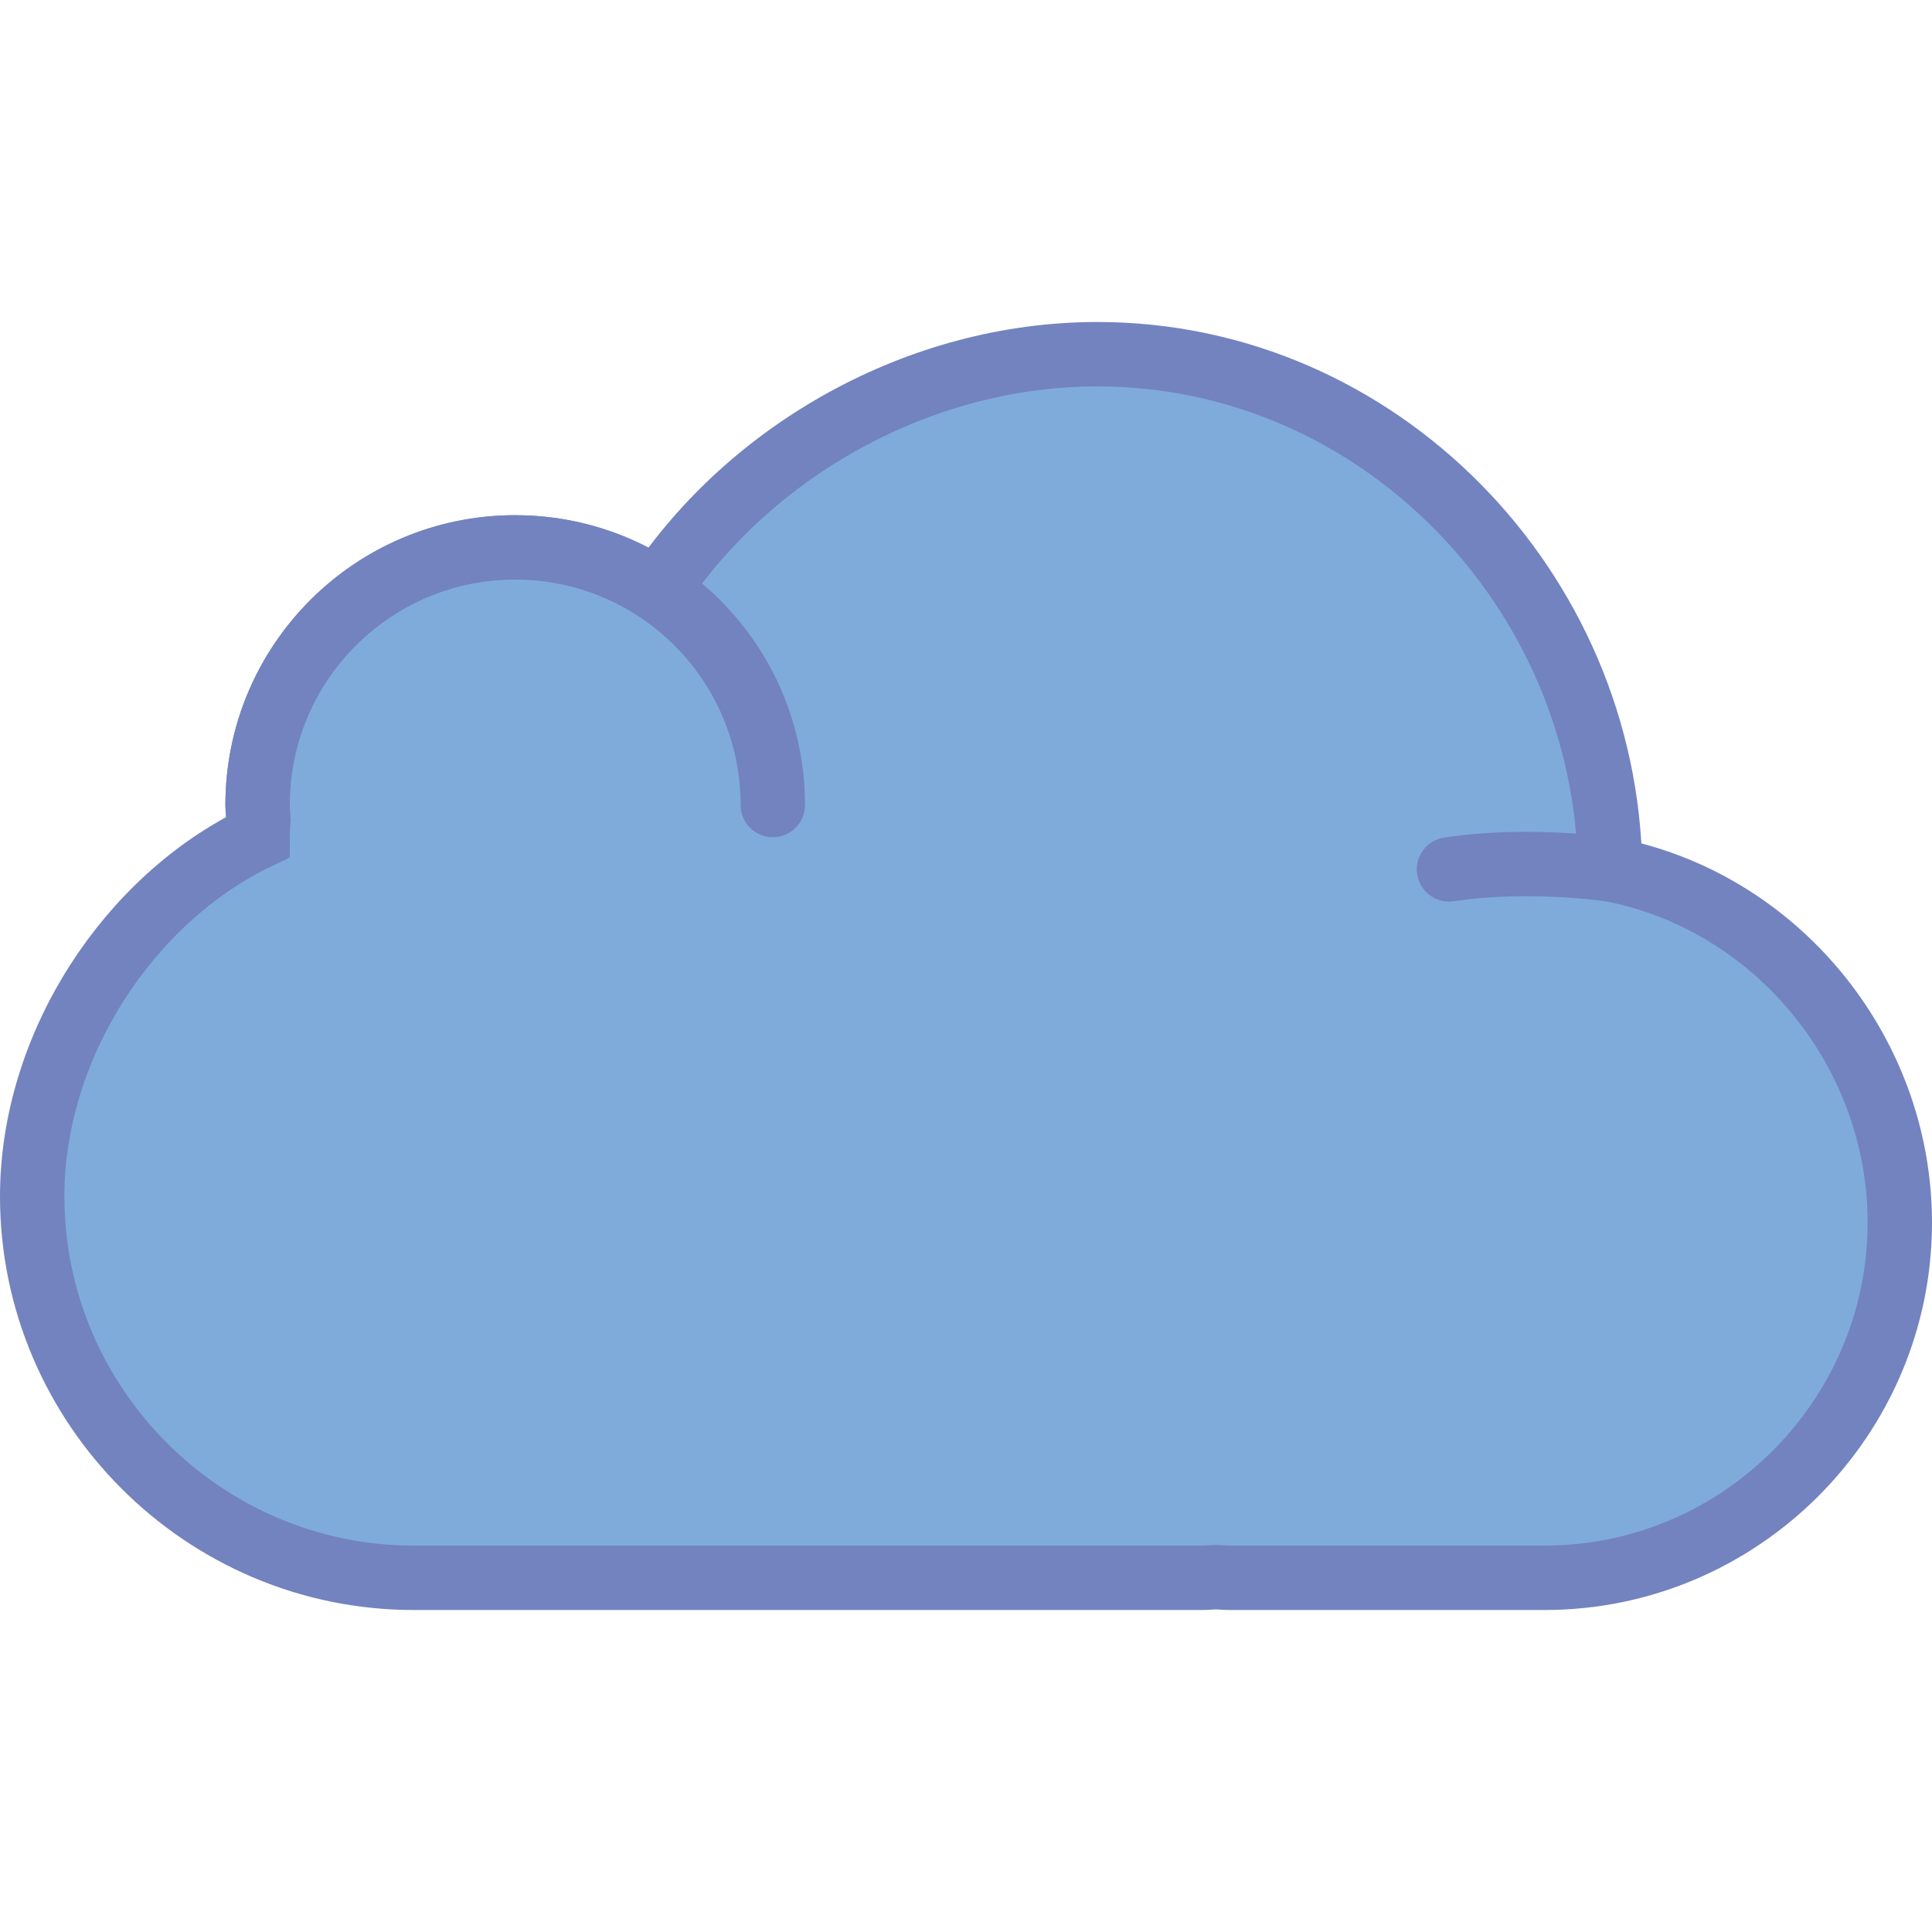
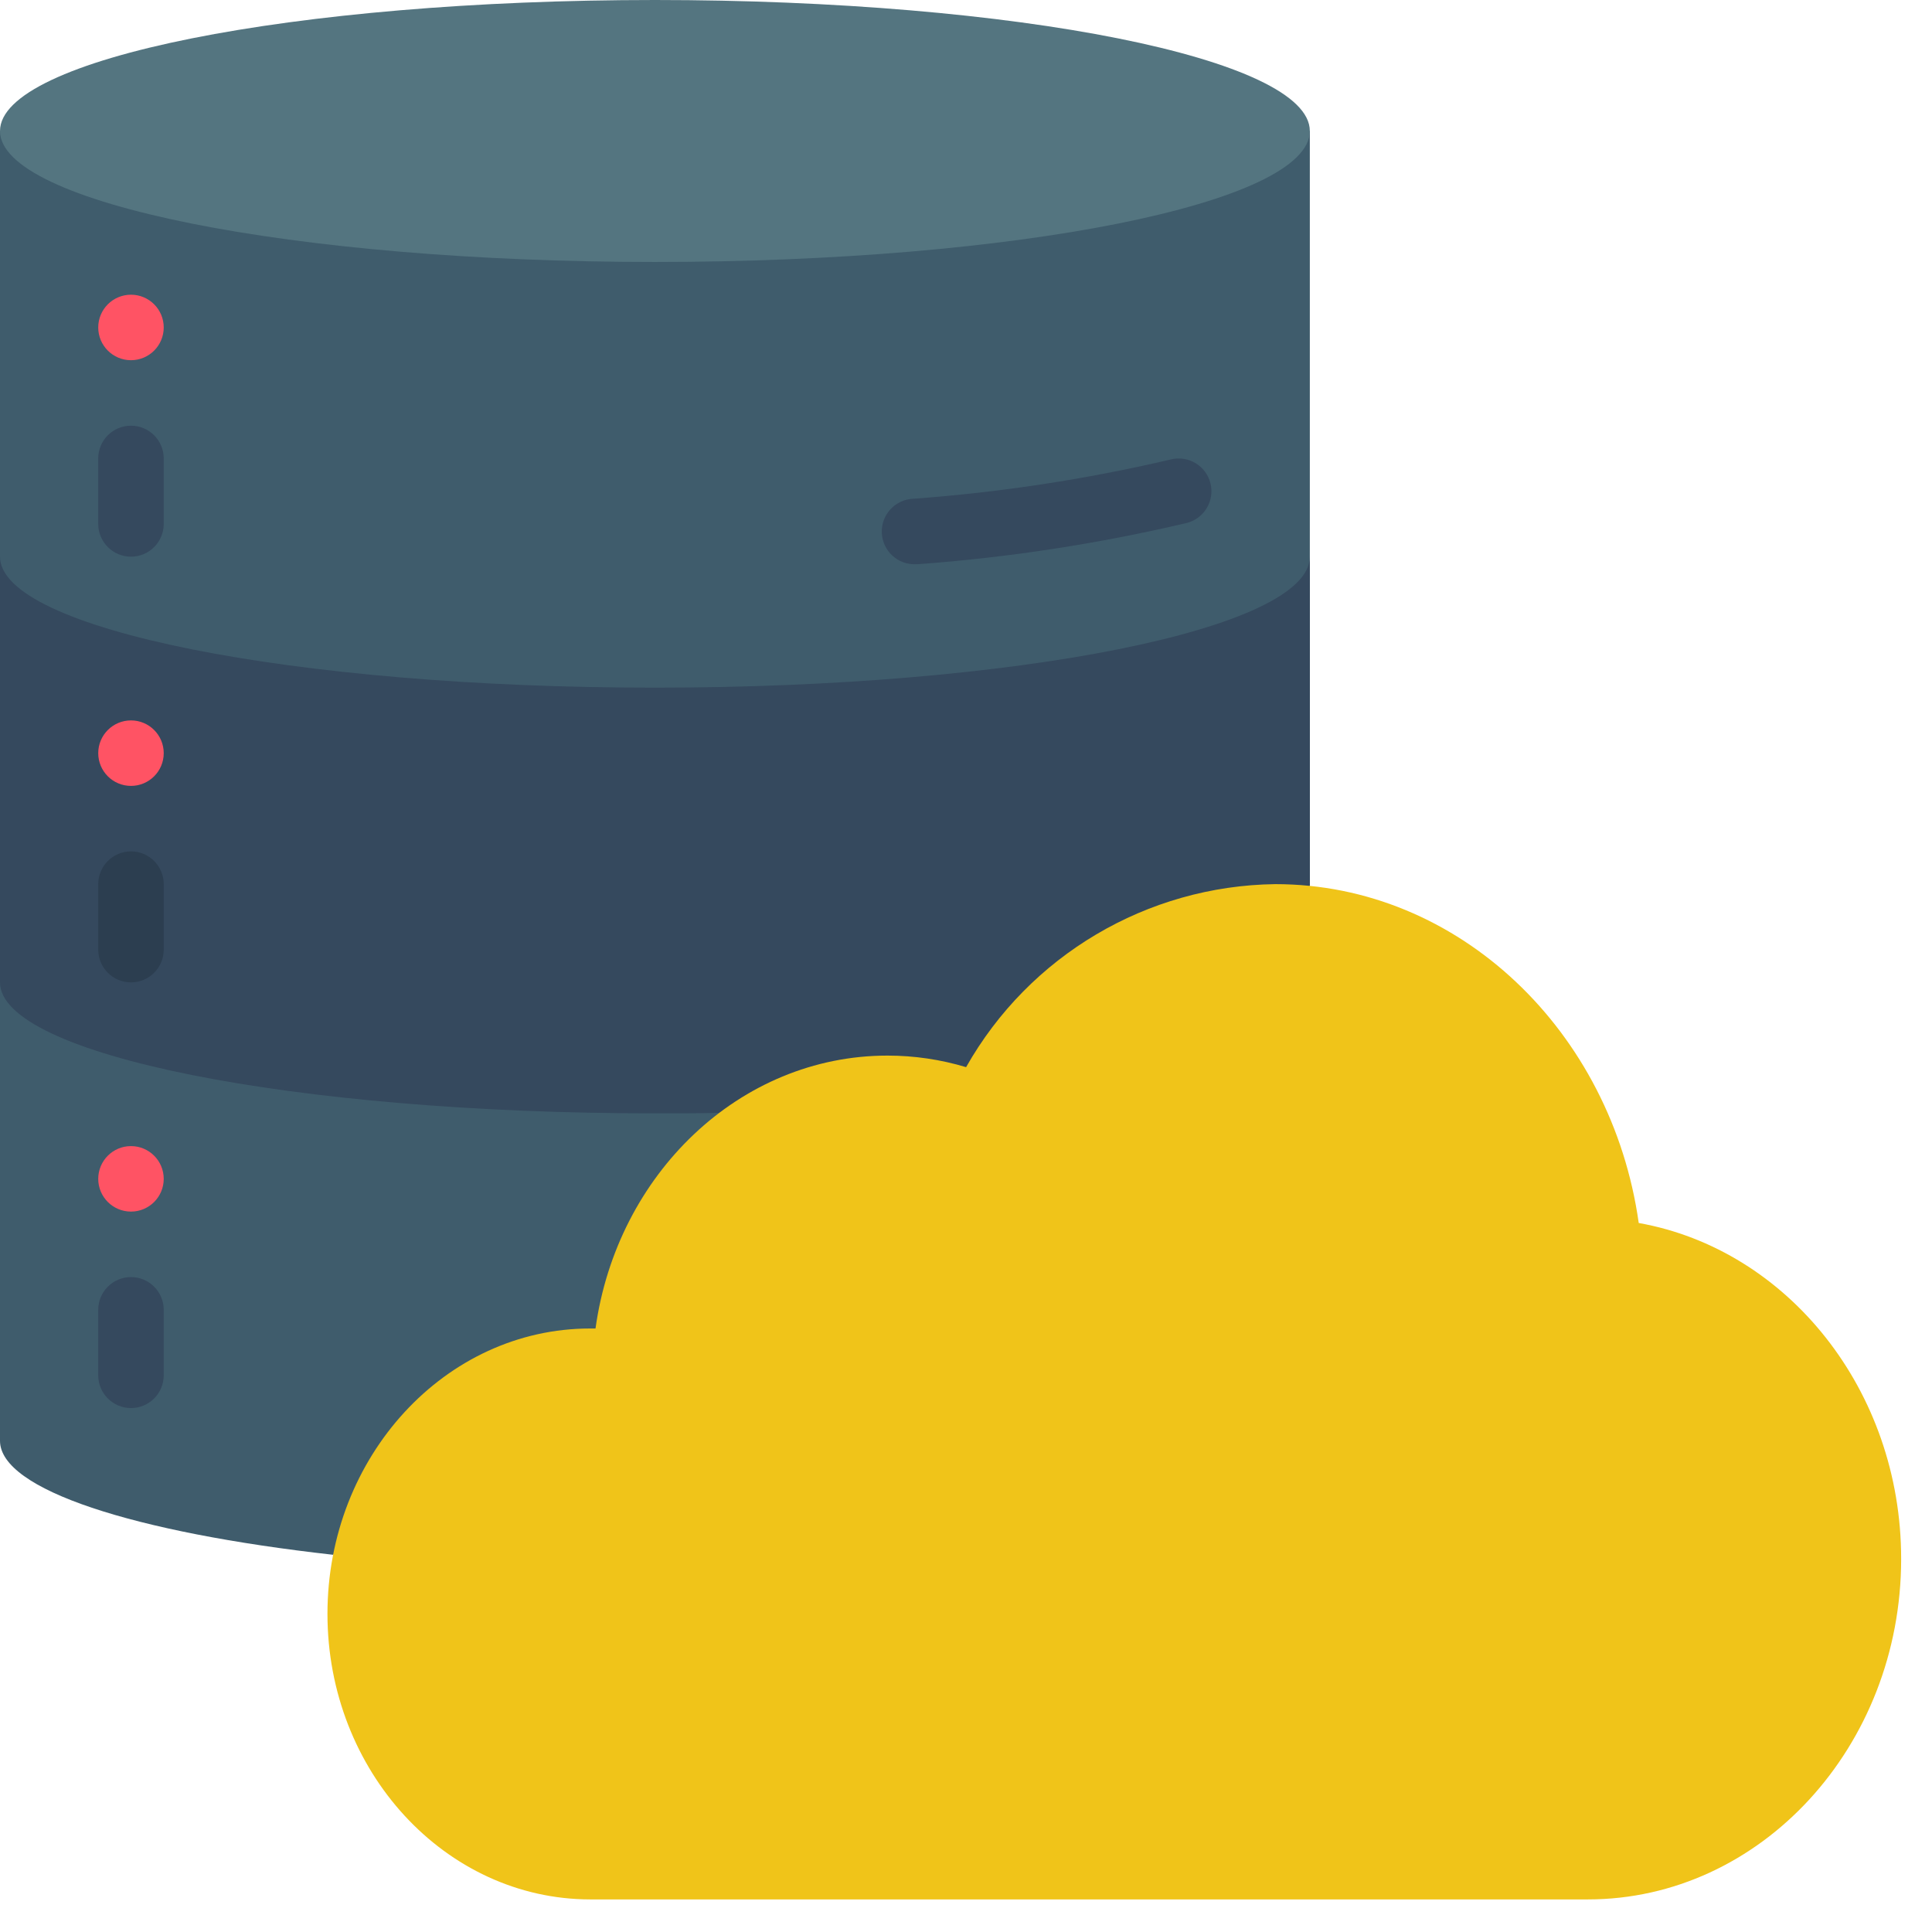
- <svg xmlns="http://www.w3.org/2000/svg" version="1.1" id="Capa_1" x="0px" y="0px" viewBox="0 0 60 60" style="enable-background:new 0 0 60 60;" xml:space="preserve">
-   <path style="fill:#7FABDA;stroke:#7383BF;stroke-width:2;stroke-linecap:round;stroke-miterlimit:10;" d="M50.003,27  c-0.115-8.699-7.193-16-15.919-16c-5.559,0-10.779,3.005-13.661,7.336C19.157,17.493,17.636,17,16,17c-4.418,0-8,3.582-8,8  c0,0.153,0.014,0.302,0.023,0.454C8.013,25.636,8,25.82,8,26c-3.988,1.912-7,6.457-7,11.155C1,43.67,6.33,49,12.845,49h24.507  c0.138,0,0.272-0.016,0.408-0.021C37.897,48.984,38.031,49,38.169,49h9.803C54.037,49,59,44.037,59,37.972  C59,32.601,55.106,27.961,50.003,27z" />
-   <path style="fill:#7FABDA;stroke:#7383BF;stroke-width:2;stroke-linecap:round;stroke-miterlimit:10;" d="M50.003,27  c0,0-2.535-0.375-5.003,0" />
-   <path style="fill:#7FABDA;stroke:#7383BF;stroke-width:2;stroke-linecap:round;stroke-miterlimit:10;" d="M8,25c0-4.418,3.582-8,8-8  s8,3.582,8,8" />
-   <g>
- </g>
-   <g>
- </g>
-   <g>
- </g>
-   <g>
- </g>
-   <g>
- </g>
-   <g>
- </g>
-   <g>
- </g>
-   <g>
- </g>
-   <g>
- </g>
-   <g>
- </g>
-   <g>
- </g>
-   <g>
- </g>
-   <g>
- </g>
-   <g>
- </g>
-   <g>
- </g>
+ <svg xmlns="http://www.w3.org/2000/svg" height="512" viewBox="0 0 59 59" width="512">
+   <g id="Page-1" fill="none" fill-rule="evenodd">
+     <g id="038---Cloud-Data" fill-rule="nonzero">
+       <path id="Shape" d="m40 4v23.05l-9.23 6.32-20.6 14.11c-6.08-.68-10.17-1.99-10.17-3.48v-40z" fill="#3f5c6c" />
+       <path id="Shape" d="m40 17v10.05l-9.23 6.32c-3.573.435-7.17.645-10.77.63-11.05 0-20-1.79-20-4v-13c0 2.21 8.95 4 20 4s20-1.79 20-4z" fill="#35495e" />
+       <path id="Shape" d="m27.971 17.231c-.552.023-1.019-.406-1.042-.958s.406-1.019.958-1.042c2.649-.193 5.28-.594 7.866-1.2.534-.133 1.075.19 1.211.723.136.533-.184 1.076-.717 1.215-2.693.634-5.431 1.055-8.19 1.259z" fill="#35495e" />
+       <circle id="Oval" cx="4" cy="10" fill="#ff5364" r="1" />
+       <path id="Shape" d="m4 17c-.552 0-1-.448-1-1v-2c0-.552.448-1 1-1s1 .448 1 1v2c0 .552-.448 1-1 1z" fill="#35495e" />
+       <circle id="Oval" cx="4" cy="23" fill="#ff5364" r="1" />
+       <path id="Shape" d="m4 30c-.552 0-1-.448-1-1v-2c0-.552.448-1 1-1s1 .448 1 1v2c0 .552-.448 1-1 1z" fill="#2c3e50" />
+       <circle id="Oval" cx="4" cy="36" fill="#ff5364" r="1" />
+       <path id="Shape" d="m4 43c-.552 0-1-.448-1-1v-2c0-.552.448-1 1-1s1 .448 1 1v2c0 .552-.448 1-1 1z" fill="#35495e" />
+       <path id="Shape" d="m38.944 27c5.613 0 10.276 4.5 11.1 10.348 4.54.809 8.014 5.1 8.014 10.257 0 5.732-4.292 10.4-9.569 10.4h-30.466c-4.423-.005-8.023-3.915-8.023-8.72s3.6-8.715 8.023-8.715h.163c.651-4.71 4.4-8.334 8.917-8.334.813 0 1.621.119 2.4.353 1.929-3.41 5.524-5.538 9.441-5.589z" fill="#f0c419" />
+       <ellipse id="Oval" cx="20" cy="4" fill="#547580" rx="20" ry="4" />
+     </g>
+   </g>
</svg>
